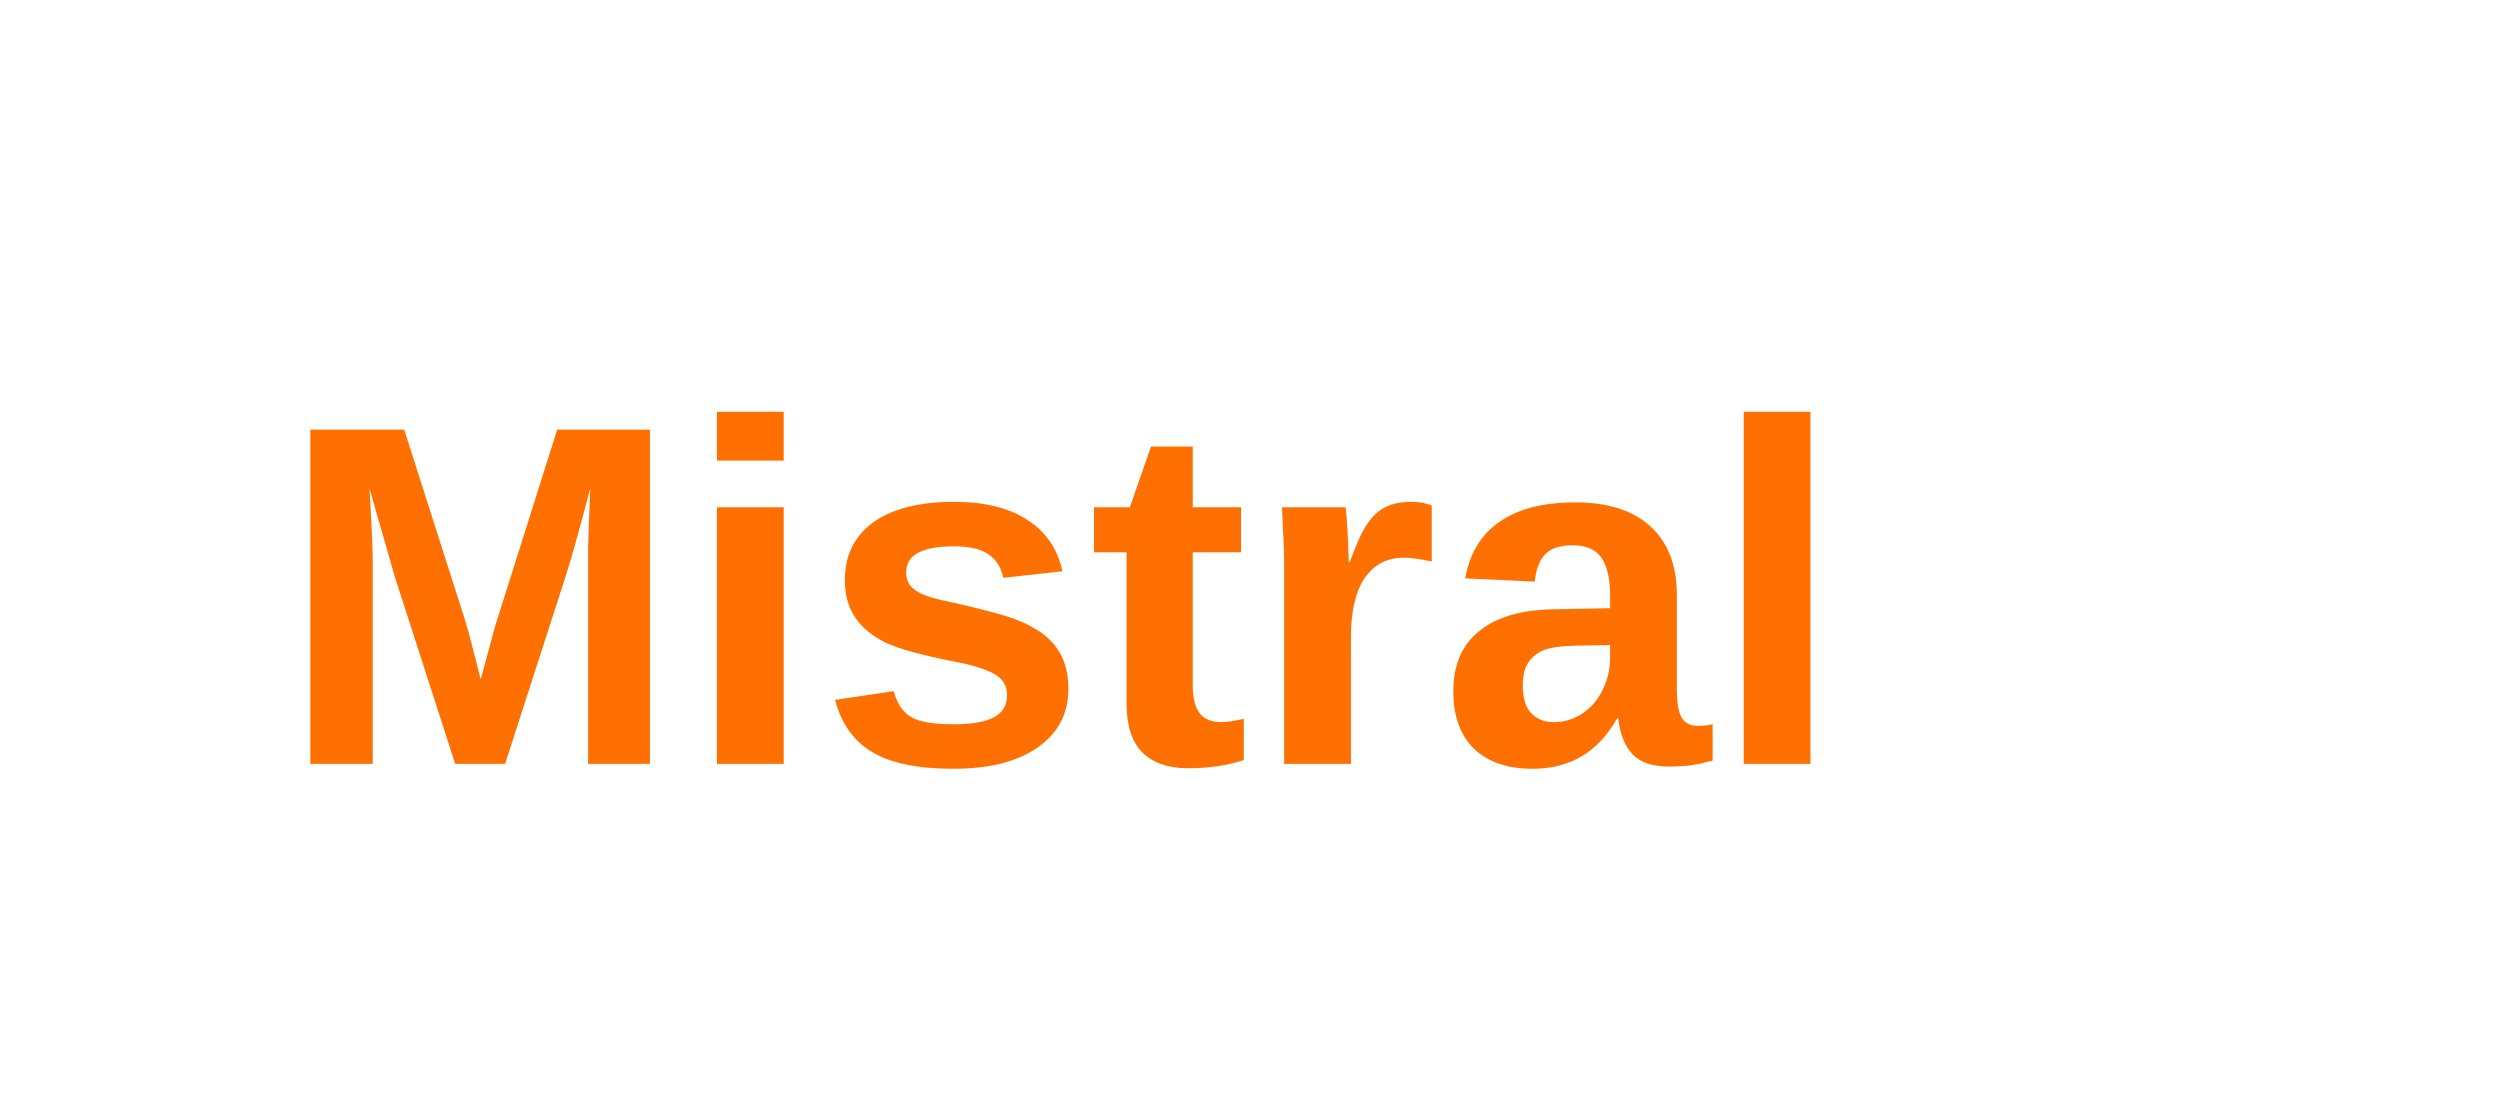
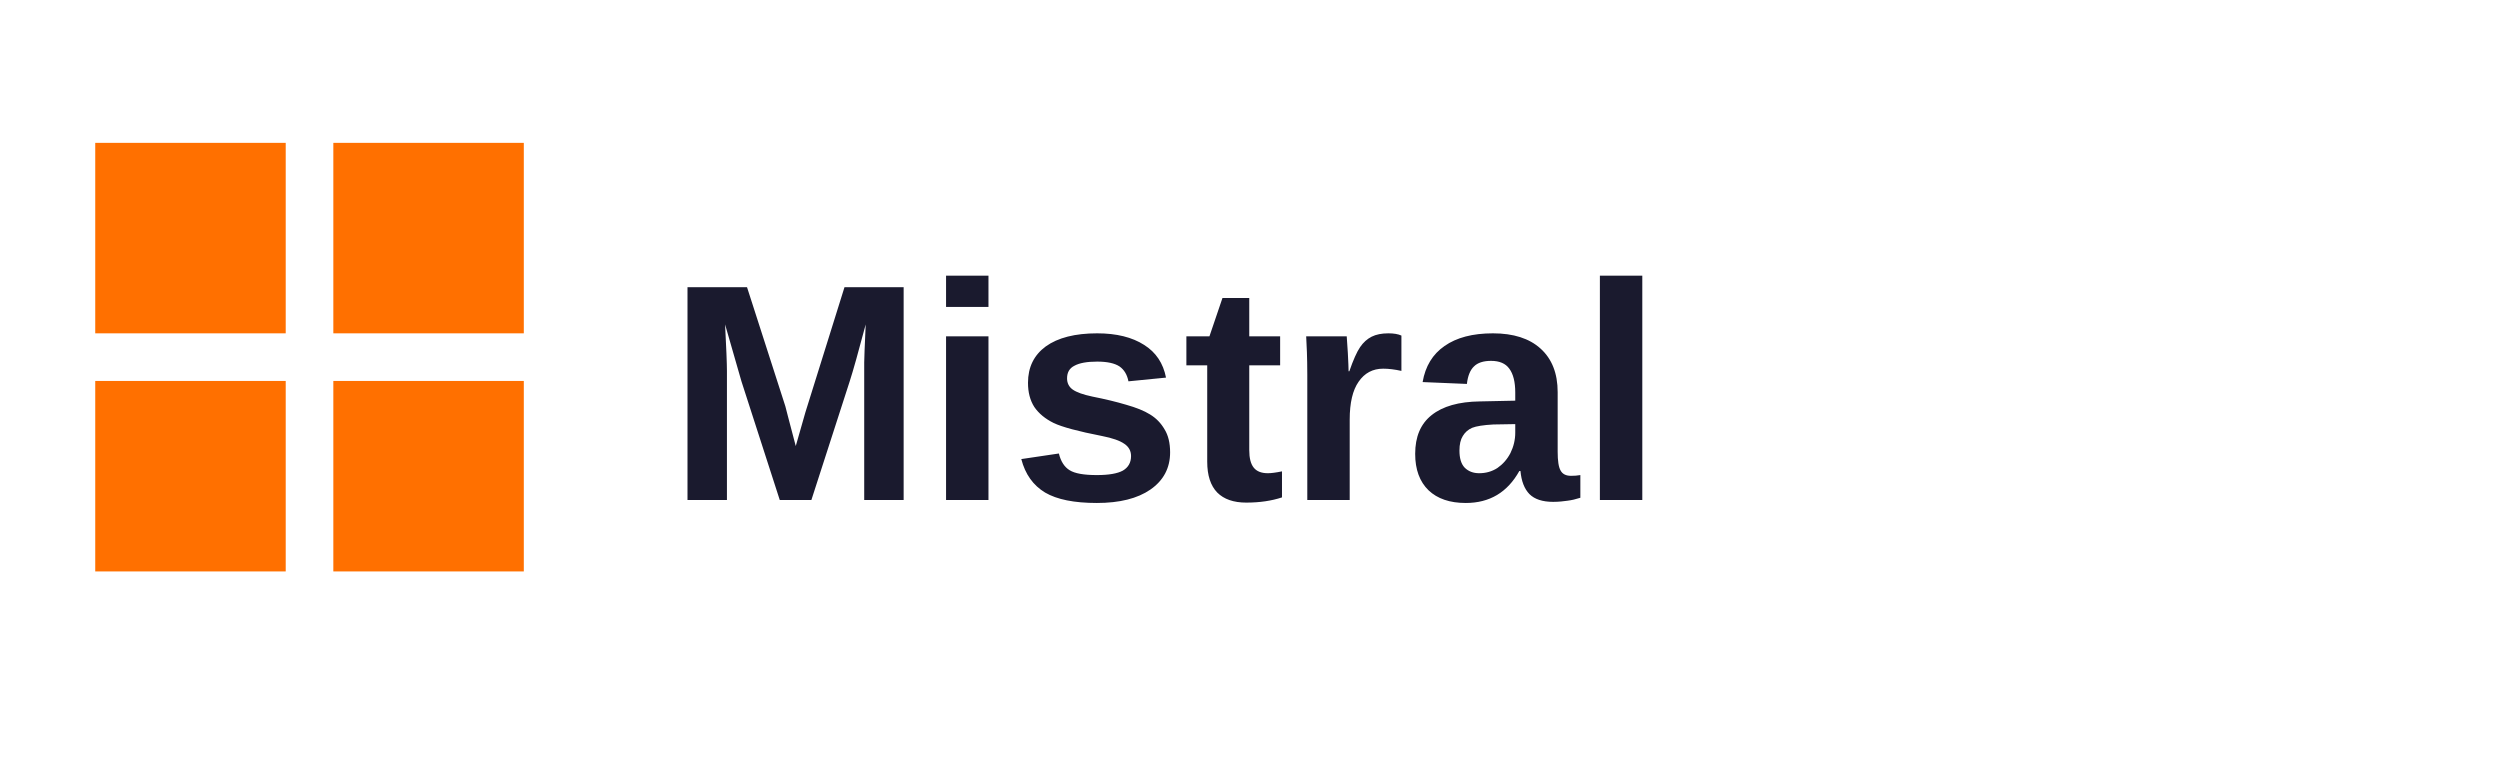
- <svg xmlns="http://www.w3.org/2000/svg" viewBox="0 0 72 32" width="72" height="32">
-   <text x="8" y="22" font-family="Arial, sans-serif" font-size="14" font-weight="600" fill="#FF7000">Mistral</text>
+ <svg xmlns="http://www.w3.org/2000/svg" viewBox="0 0 105 32" width="105" height="32">
+   <rect x="4" y="6" width="8" height="8" fill="#FF7000" />
+   <rect x="14" y="6" width="8" height="8" fill="#FF7000" />
+   <rect x="4" y="16" width="8" height="8" fill="#FF7000" />
+   <rect x="14" y="16" width="8" height="8" fill="#FF7000" />
+   <text x="28" y="21" font-family="'Arial', sans-serif" font-size="13" font-weight="700" fill="#1A1A2E">Mistral</text>
</svg>
